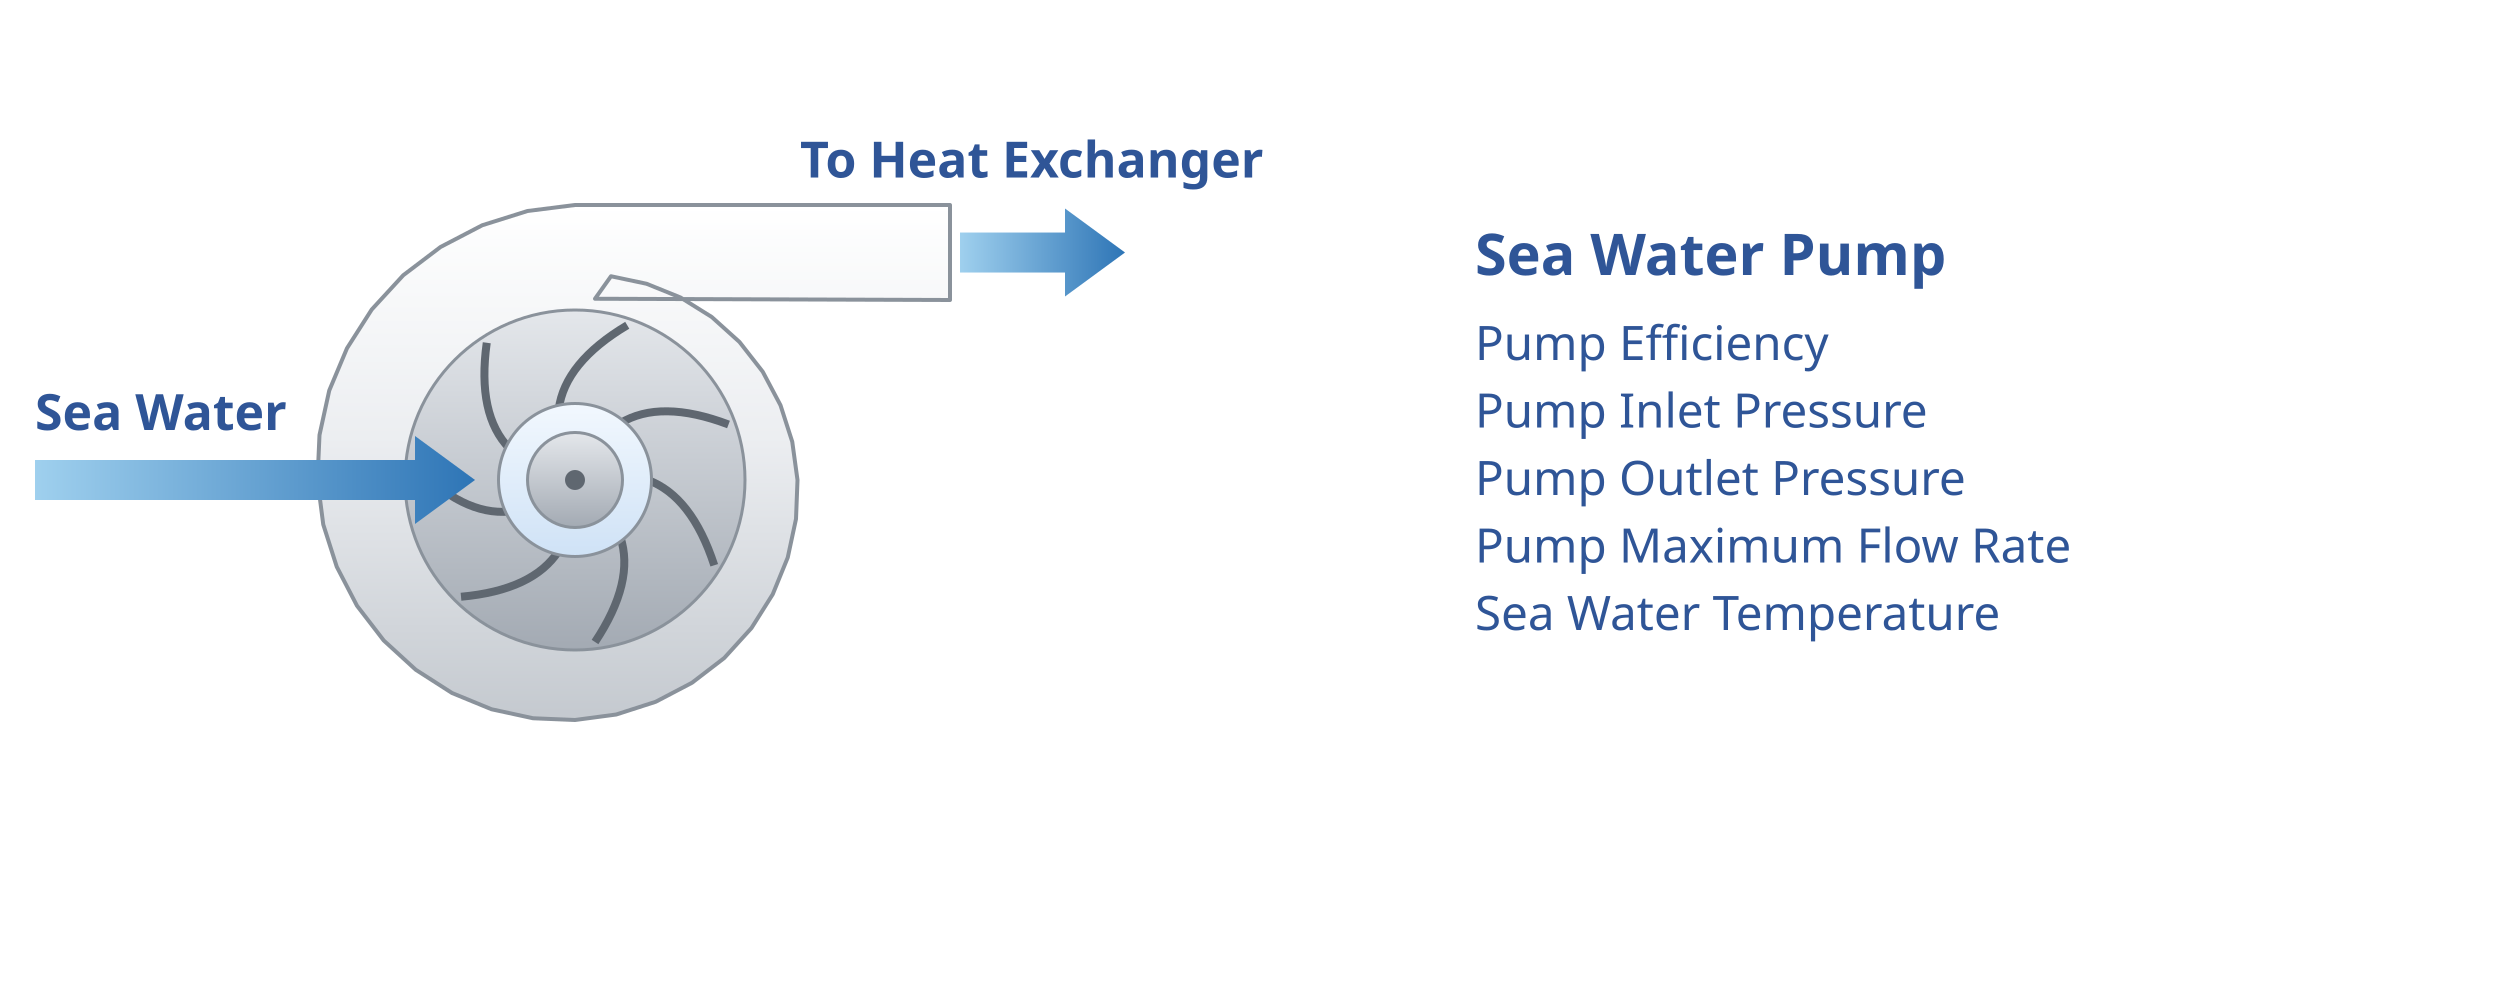
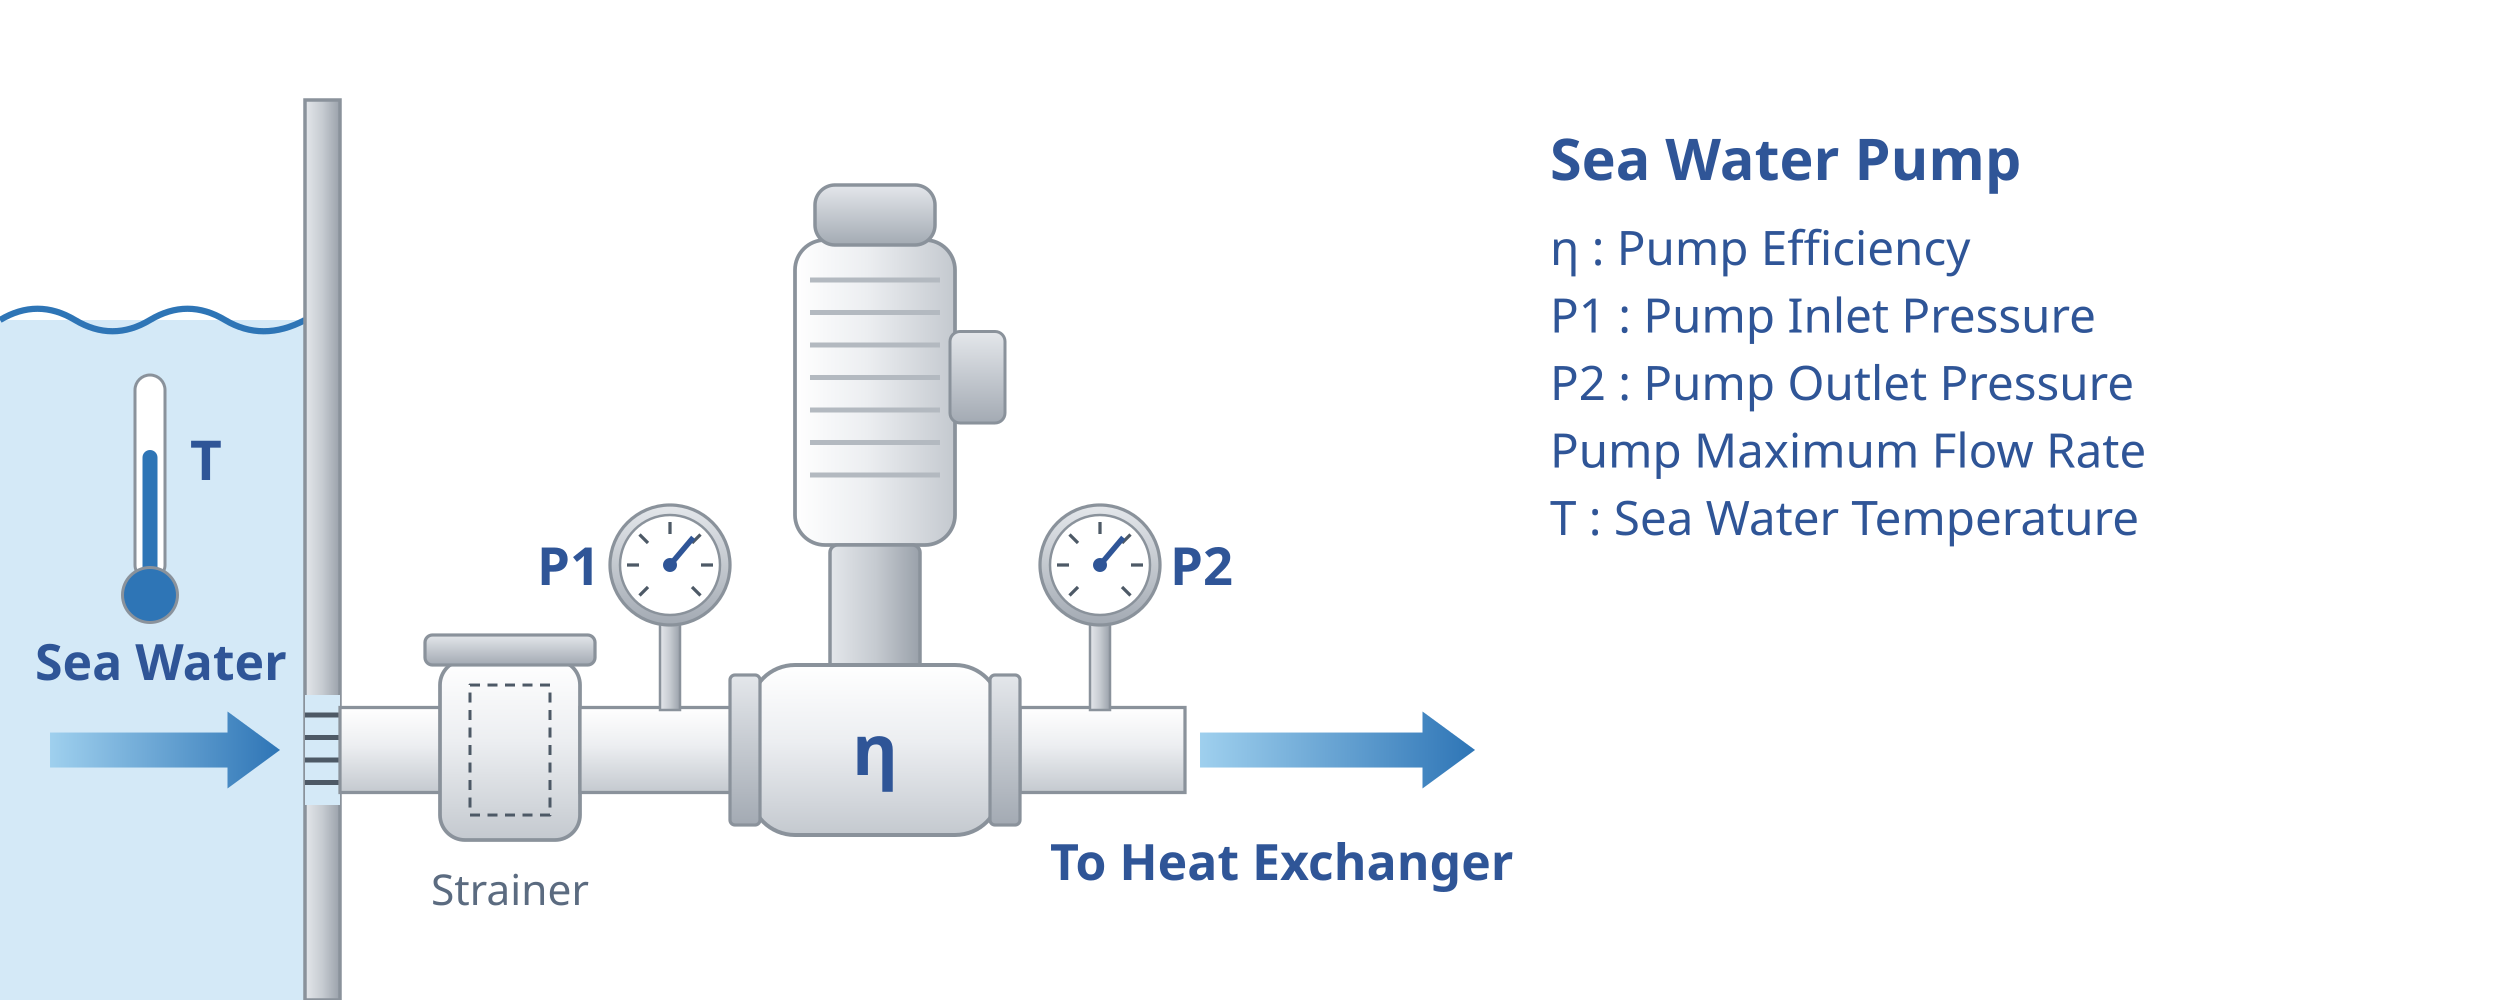
<svg xmlns="http://www.w3.org/2000/svg" width="1000" height="400" viewBox="0 0 1000 400">
  <defs>
    <linearGradient id="gM" x1="0" y1="0" x2="0" y2="1">
      <stop offset="0" stop-color="#ffffff" />
      <stop offset="0.45" stop-color="#eceef1" />
      <stop offset="1" stop-color="#c4c9cf" />
    </linearGradient>
    <linearGradient id="gMh" x1="0" y1="0" x2="1" y2="0">
      <stop offset="0" stop-color="#ffffff" />
      <stop offset="0.45" stop-color="#eceef1" />
      <stop offset="1" stop-color="#c4c9cf" />
    </linearGradient>
    <linearGradient id="gD" x1="0" y1="0" x2="0" y2="1">
      <stop offset="0" stop-color="#e4e7eb" />
      <stop offset="1" stop-color="#a3aab3" />
    </linearGradient>
    <linearGradient id="gDh" x1="0" y1="0" x2="1" y2="0">
      <stop offset="0" stop-color="#e4e7eb" />
      <stop offset="0.5" stop-color="#c6cbd1" />
      <stop offset="1" stop-color="#9aa1aa" />
    </linearGradient>
    <linearGradient id="gAR" x1="0" y1="0" x2="1" y2="0">
      <stop offset="0" stop-color="#9fd0ee" />
      <stop offset="1" stop-color="#2e75b6" />
    </linearGradient>
    <linearGradient id="gAL" x1="0" y1="0" x2="1" y2="0">
      <stop offset="0" stop-color="#2e75b6" />
      <stop offset="1" stop-color="#9fd0ee" />
    </linearGradient>
    <linearGradient id="gAU" x1="0" y1="0" x2="0" y2="1">
      <stop offset="0" stop-color="#2e75b6" />
      <stop offset="1" stop-color="#9fd0ee" />
    </linearGradient>
    <linearGradient id="gAD" x1="0" y1="0" x2="0" y2="1">
      <stop offset="0" stop-color="#9fd0ee" />
      <stop offset="1" stop-color="#2e75b6" />
    </linearGradient>
    <linearGradient id="gW" x1="0" y1="0" x2="0" y2="1">
      <stop offset="0" stop-color="#e3f2fb" />
      <stop offset="1" stop-color="#a9d4ef" />
    </linearGradient>
    <linearGradient id="gH" x1="0" y1="0" x2="0" y2="1">
      <stop offset="0" stop-color="#f2f8fe" />
      <stop offset="1" stop-color="#cfe2f6" />
    </linearGradient>
    <linearGradient id="gY" x1="0" y1="0" x2="0" y2="1">
      <stop offset="0" stop-color="#fbe8a6" />
      <stop offset="1" stop-color="#e3bf55" />
    </linearGradient>
  </defs>
  <rect x="0" y="0" width="1000" height="400" fill="#ffffff" />
-   <path d="M 230.0 82.0 L 380.0 82.0 L 380.0 120.0 L 238.0 119.5 L 244.4 110.5 L 258.6 113.5 L 272.2 119.0 L 284.7 126.8 L 295.8 136.8 L 305.1 148.7 L 312.2 162.1 L 316.9 176.7 L 319.0 192.0 L 318.4 207.6 L 315.1 223.0 L 309.1 237.7 L 300.6 251.2 L 289.7 263.2 L 276.8 273.1 L 262.3 280.7 L 246.5 285.8 L 230.0 288.0 L 213.2 287.3 L 196.6 283.7 L 180.8 277.2 L 166.3 267.9 L 153.5 256.2 L 142.8 242.3 L 134.7 226.7 L 129.3 209.8 L 127.0 192.0 L 127.8 174.0 L 131.7 156.2 L 138.8 139.3 L 148.7 123.8 L 161.3 110.1 L 176.2 98.8 L 192.9 90.1 L 211.0 84.4 L 230.0 82.0 Z" fill="url(#gM)" stroke="#8a929b" stroke-width="1.6" stroke-linejoin="round" />
-   <circle cx="230.0" cy="192.0" r="68.0" fill="url(#gD)" stroke="#8a929b" stroke-width="1.2" />
-   <path d="M 259.1 192.0 Q 276.7 198.5 285.7 226.1" fill="none" stroke="#5f6770" stroke-width="3.2" stroke-linejoin="round" />
-   <path d="M 248.1 214.7 Q 254.1 232.6 238.0 256.8" fill="none" stroke="#5f6770" stroke-width="3.2" stroke-linejoin="round" />
-   <path d="M 223.5 220.3 Q 213.3 236.1 184.4 238.7" fill="none" stroke="#5f6770" stroke-width="3.2" stroke-linejoin="round" />
-   <path d="M 203.8 204.6 Q 185.1 206.4 165.1 185.4" fill="none" stroke="#5f6770" stroke-width="3.2" stroke-linejoin="round" />
-   <path d="M 203.8 179.4 Q 190.7 165.9 194.7 137.1" fill="none" stroke="#5f6770" stroke-width="3.2" stroke-linejoin="round" />
-   <path d="M 223.5 163.7 Q 225.9 145.0 250.9 130.1" fill="none" stroke="#5f6770" stroke-width="3.2" stroke-linejoin="round" />
-   <path d="M 248.1 169.3 Q 264.2 159.5 291.4 169.8" fill="none" stroke="#5f6770" stroke-width="3.2" stroke-linejoin="round" />
-   <circle cx="230.0" cy="192.0" r="30.6" fill="url(#gH)" stroke="#8a929b" stroke-width="1.2" />
-   <circle cx="230.0" cy="192.0" r="19.0" fill="url(#gD)" stroke="#8a929b" stroke-width="1.2" />
-   <circle cx="230.0" cy="192.0" r="4.0" fill="#5f6770" stroke="none" stroke-width="0" />
-   <polygon points="14.0,184.0 166.0,184.0 166.0,174.4 190.0,192.0 166.0,209.6 166.0,200.0 14.0,200.0" fill="url(#gAR)" stroke="none" stroke-width="0" stroke-linejoin="round" />
-   <text x="14.0" y="172.0" font-family="'KoPubWorldDotum Bold', 'Malgun Gothic', 'Segoe UI', sans-serif" font-weight="700" font-size="20px" fill="#2f5597" text-anchor="start">Sea Water</text>
-   <polygon points="384.0,93.0 426.0,93.0 426.0,83.4 450.0,101.0 426.0,118.6 426.0,109.0 384.0,109.0" fill="url(#gAR)" stroke="none" stroke-width="0" stroke-linejoin="round" />
-   <text x="320.0" y="71.0" font-family="'KoPubWorldDotum Bold', 'Malgun Gothic', 'Segoe UI', sans-serif" font-weight="700" font-size="20px" fill="#2f5597" text-anchor="start">To Heat Exchanger</text>
-   <text x="590.0" y="110.0" font-family="'KoPubWorldDotum Bold', 'Malgun Gothic', 'Segoe UI', sans-serif" font-weight="700" font-size="23px" fill="#2f5597" text-anchor="start">Sea Water Pump</text>
-   <text x="590.0" y="144.0" font-family="'KoPubWorldDotum Medium', 'Malgun Gothic', 'Segoe UI', sans-serif" font-weight="500" font-size="19px" fill="#2f5597" text-anchor="start">Pump Efficiency</text>
-   <text x="590.0" y="171.0" font-family="'KoPubWorldDotum Medium', 'Malgun Gothic', 'Segoe UI', sans-serif" font-weight="500" font-size="19px" fill="#2f5597" text-anchor="start">Pump Inlet Pressure</text>
-   <text x="590.0" y="198.0" font-family="'KoPubWorldDotum Medium', 'Malgun Gothic', 'Segoe UI', sans-serif" font-weight="500" font-size="19px" fill="#2f5597" text-anchor="start">Pump Outlet Pressure</text>
-   <text x="590.0" y="225.0" font-family="'KoPubWorldDotum Medium', 'Malgun Gothic', 'Segoe UI', sans-serif" font-weight="500" font-size="19px" fill="#2f5597" text-anchor="start">Pump Maximum Flow Rate</text>
-   <text x="590.0" y="252.0" font-family="'KoPubWorldDotum Medium', 'Malgun Gothic', 'Segoe UI', sans-serif" font-weight="500" font-size="19px" fill="#2f5597" text-anchor="start">Sea Water Temperature</text>
+   <rect x="0.0" y="128.0" width="122.0" height="272.0" rx="0.0" fill="#d4e9f7" stroke="none" stroke-width="0" />
+   <path d="M 0 128 q 15 -9 30 0 t 30 0 t 30 0 t 32 0" fill="none" stroke="#2e75b6" stroke-width="2.5" stroke-linejoin="round" />
+   <rect x="122.0" y="40.0" width="14.0" height="360.0" rx="0.0" fill="url(#gDh)" stroke="#8a929b" stroke-width="1.4" />
+   <rect x="122.0" y="278.0" width="14.0" height="44.0" rx="0.0" fill="#d4e9f7" stroke="none" stroke-width="0" />
+   <line x1="122.0" y1="286.0" x2="136.0" y2="286.0" stroke="#4d5966" stroke-width="2" />
+   <line x1="122.0" y1="295.0" x2="136.0" y2="295.0" stroke="#4d5966" stroke-width="2" />
+   <line x1="122.0" y1="304.0" x2="136.0" y2="304.0" stroke="#4d5966" stroke-width="2" />
+   <line x1="122.0" y1="313.0" x2="136.0" y2="313.0" stroke="#4d5966" stroke-width="2" />
+   <rect x="136.0" y="283.0" width="42.0" height="34.0" rx="0.0" fill="url(#gM)" stroke="#8a929b" stroke-width="1.3" />
+   <rect x="176.0" y="264.0" width="56.0" height="72.0" rx="10.0" fill="url(#gM)" stroke="#8a929b" stroke-width="1.5" />
+   <rect x="170.0" y="254.0" width="68.0" height="12.0" rx="3.0" fill="url(#gD)" stroke="#8a929b" stroke-width="1.3" />
+   <path d="M 188 274 L 220 274 L 220 326 L 188 326 Z" fill="none" stroke="#4d5966" stroke-width="1.2" stroke-linejoin="round" stroke-dasharray="4,3" />
+   <text x="204.0" y="362.0" font-family="'KoPubWorldDotum Medium', 'Malgun Gothic', 'Segoe UI', sans-serif" font-weight="500" font-size="17px" fill="#5b6b80" text-anchor="middle">Strainer</text>
+   <rect x="232.0" y="283.0" width="66.0" height="34.0" rx="0.0" fill="url(#gM)" stroke="#8a929b" stroke-width="1.3" />
+   <rect x="408.0" y="283.0" width="66.0" height="34.0" rx="0.0" fill="url(#gM)" stroke="#8a929b" stroke-width="1.3" />
+   <rect x="318.0" y="96.0" width="64.0" height="122.0" rx="12.0" fill="url(#gMh)" stroke="#8a929b" stroke-width="1.5" />
+   <line x1="324.0" y1="112.0" x2="376.0" y2="112.0" stroke="#b3b9c0" stroke-width="2" />
+   <line x1="324.0" y1="125.0" x2="376.0" y2="125.0" stroke="#b3b9c0" stroke-width="2" />
+   <line x1="324.0" y1="138.0" x2="376.0" y2="138.0" stroke="#b3b9c0" stroke-width="2" />
+   <line x1="324.0" y1="151.0" x2="376.0" y2="151.0" stroke="#b3b9c0" stroke-width="2" />
+   <line x1="324.0" y1="164.0" x2="376.0" y2="164.0" stroke="#b3b9c0" stroke-width="2" />
+   <line x1="324.0" y1="177.0" x2="376.0" y2="177.0" stroke="#b3b9c0" stroke-width="2" />
+   <line x1="324.0" y1="190.0" x2="376.0" y2="190.0" stroke="#b3b9c0" stroke-width="2" />
+   <rect x="326.0" y="74.0" width="48.0" height="24.0" rx="8.0" fill="url(#gD)" stroke="#8a929b" stroke-width="1.4" />
+   <rect x="380.0" y="132.6" width="22.0" height="36.6" rx="4.0" fill="url(#gD)" stroke="#8a929b" stroke-width="1.2" />
+   <rect x="332.0" y="218.0" width="36.0" height="50.0" rx="3.0" fill="url(#gDh)" stroke="#8a929b" stroke-width="1.4" />
+   <rect x="300.0" y="266.0" width="100.0" height="68.0" rx="18.0" fill="url(#gM)" stroke="#8a929b" stroke-width="1.6" />
+   <rect x="292.0" y="270.0" width="12.0" height="60.0" rx="2.0" fill="url(#gD)" stroke="#8a929b" stroke-width="1.3" />
+   <rect x="396.0" y="270.0" width="12.0" height="60.0" rx="2.0" fill="url(#gD)" stroke="#8a929b" stroke-width="1.3" />
+   <rect x="264.0" y="248.0" width="8.0" height="36.0" rx="0.0" fill="url(#gDh)" stroke="#8a929b" stroke-width="1" />
+   <circle cx="268.0" cy="226.0" r="24.0" fill="url(#gD)" stroke="#8a929b" stroke-width="1.3" />
+   <circle cx="268.0" cy="226.0" r="20.0" fill="#ffffff" stroke="#8a929b" stroke-width="1" />
+   <line x1="259.2" y1="234.8" x2="255.8" y2="238.2" stroke="#4d5966" stroke-width="1.3" />
+   <line x1="255.6" y1="226.0" x2="250.8" y2="226.0" stroke="#4d5966" stroke-width="1.3" />
+   <line x1="259.2" y1="217.2" x2="255.8" y2="213.8" stroke="#4d5966" stroke-width="1.3" />
+   <line x1="268.0" y1="213.6" x2="268.0" y2="208.8" stroke="#4d5966" stroke-width="1.3" />
+   <line x1="276.8" y1="217.2" x2="280.2" y2="213.8" stroke="#4d5966" stroke-width="1.3" />
+   <line x1="280.4" y1="226.0" x2="285.2" y2="226.0" stroke="#4d5966" stroke-width="1.3" />
+   <line x1="276.8" y1="234.8" x2="280.2" y2="238.2" stroke="#4d5966" stroke-width="1.3" />
+   <line x1="268.0" y1="226.0" x2="277.3" y2="215.0" stroke="#2f5597" stroke-width="2.2" />
+   <circle cx="268.0" cy="226.0" r="2.8" fill="#2f5597" stroke="none" stroke-width="0" />
+   <rect x="436.0" y="248.0" width="8.0" height="36.0" rx="0.0" fill="url(#gDh)" stroke="#8a929b" stroke-width="1" />
+   <circle cx="440.0" cy="226.0" r="24.0" fill="url(#gD)" stroke="#8a929b" stroke-width="1.3" />
+   <circle cx="440.0" cy="226.0" r="20.0" fill="#ffffff" stroke="#8a929b" stroke-width="1" />
+   <line x1="431.2" y1="234.8" x2="427.8" y2="238.2" stroke="#4d5966" stroke-width="1.3" />
+   <line x1="427.6" y1="226.0" x2="422.8" y2="226.0" stroke="#4d5966" stroke-width="1.3" />
+   <line x1="431.2" y1="217.2" x2="427.8" y2="213.8" stroke="#4d5966" stroke-width="1.3" />
+   <line x1="440.0" y1="213.6" x2="440.0" y2="208.8" stroke="#4d5966" stroke-width="1.3" />
+   <line x1="448.8" y1="217.2" x2="452.2" y2="213.8" stroke="#4d5966" stroke-width="1.3" />
+   <line x1="452.4" y1="226.0" x2="457.2" y2="226.0" stroke="#4d5966" stroke-width="1.3" />
+   <line x1="448.8" y1="234.8" x2="452.2" y2="238.2" stroke="#4d5966" stroke-width="1.3" />
+   <line x1="440.0" y1="226.0" x2="449.3" y2="215.0" stroke="#2f5597" stroke-width="2.2" />
+   <circle cx="440.0" cy="226.0" r="2.8" fill="#2f5597" stroke="none" stroke-width="0" />
+   <polygon points="20.0,293.0 91.0,293.0 91.0,284.6 112.0,300.0 91.0,315.4 91.0,307.0 20.0,307.0" fill="url(#gAR)" stroke="none" stroke-width="0" stroke-linejoin="round" />
+   <text x="14.0" y="272.0" font-family="'KoPubWorldDotum Bold', 'Malgun Gothic', 'Segoe UI', sans-serif" font-weight="700" font-size="20px" fill="#2f5597" text-anchor="start">Sea Water</text>
+   <polygon points="480.0,293.0 569.0,293.0 569.0,284.6 590.0,300.0 569.0,315.4 569.0,307.0 480.0,307.0" fill="url(#gAR)" stroke="none" stroke-width="0" stroke-linejoin="round" />
+   <text x="420.0" y="352.0" font-family="'KoPubWorldDotum Bold', 'Malgun Gothic', 'Segoe UI', sans-serif" font-weight="700" font-size="20px" fill="#2f5597" text-anchor="start">To Heat Exchanger</text>
+   <text x="350.0" y="310.0" font-family="'KoPubWorldDotum Bold', 'Malgun Gothic', 'Segoe UI', sans-serif" font-weight="700" font-size="28px" fill="#2f5597" text-anchor="middle">η</text>
+   <text x="240.0" y="234.0" font-family="'KoPubWorldDotum Bold', 'Malgun Gothic', 'Segoe UI', sans-serif" font-weight="700" font-size="21px" fill="#2f5597" text-anchor="end">P1</text>
+   <text x="468.0" y="234.0" font-family="'KoPubWorldDotum Bold', 'Malgun Gothic', 'Segoe UI', sans-serif" font-weight="700" font-size="21px" fill="#2f5597" text-anchor="start">P2</text>
+   <rect x="54.0" y="150.0" width="12.0" height="82.0" rx="6.0" fill="#ffffff" stroke="#8a929b" stroke-width="1.2" />
+   <rect x="57.0" y="180.0" width="6.0" height="50.0" rx="3.0" fill="#2e75b6" stroke="none" stroke-width="0" />
+   <circle cx="60.0" cy="238.0" r="11.0" fill="#2e75b6" stroke="#8a929b" stroke-width="1.2" />
+   <text x="76.0" y="192.0" font-family="'KoPubWorldDotum Bold', 'Malgun Gothic', 'Segoe UI', sans-serif" font-weight="700" font-size="22px" fill="#2f5597" text-anchor="start">T</text>
+   <text x="620.0" y="72.0" font-family="'KoPubWorldDotum Bold', 'Malgun Gothic', 'Segoe UI', sans-serif" font-weight="700" font-size="23px" fill="#2f5597" text-anchor="start">Sea Water Pump</text>
+   <text x="620.0" y="106.0" font-family="'KoPubWorldDotum Medium', 'Malgun Gothic', 'Segoe UI', sans-serif" font-weight="500" font-size="19px" fill="#2f5597" text-anchor="start">η : Pump Efficiency</text>
+   <text x="620.0" y="133.0" font-family="'KoPubWorldDotum Medium', 'Malgun Gothic', 'Segoe UI', sans-serif" font-weight="500" font-size="19px" fill="#2f5597" text-anchor="start">P1 : Pump Inlet Pressure</text>
+   <text x="620.0" y="160.0" font-family="'KoPubWorldDotum Medium', 'Malgun Gothic', 'Segoe UI', sans-serif" font-weight="500" font-size="19px" fill="#2f5597" text-anchor="start">P2 : Pump Outlet Pressure</text>
+   <text x="620.0" y="187.0" font-family="'KoPubWorldDotum Medium', 'Malgun Gothic', 'Segoe UI', sans-serif" font-weight="500" font-size="19px" fill="#2f5597" text-anchor="start">Pump Maximum Flow Rate</text>
+   <text x="620.0" y="214.0" font-family="'KoPubWorldDotum Medium', 'Malgun Gothic', 'Segoe UI', sans-serif" font-weight="500" font-size="19px" fill="#2f5597" text-anchor="start">T : Sea Water Temperature</text>
</svg>
